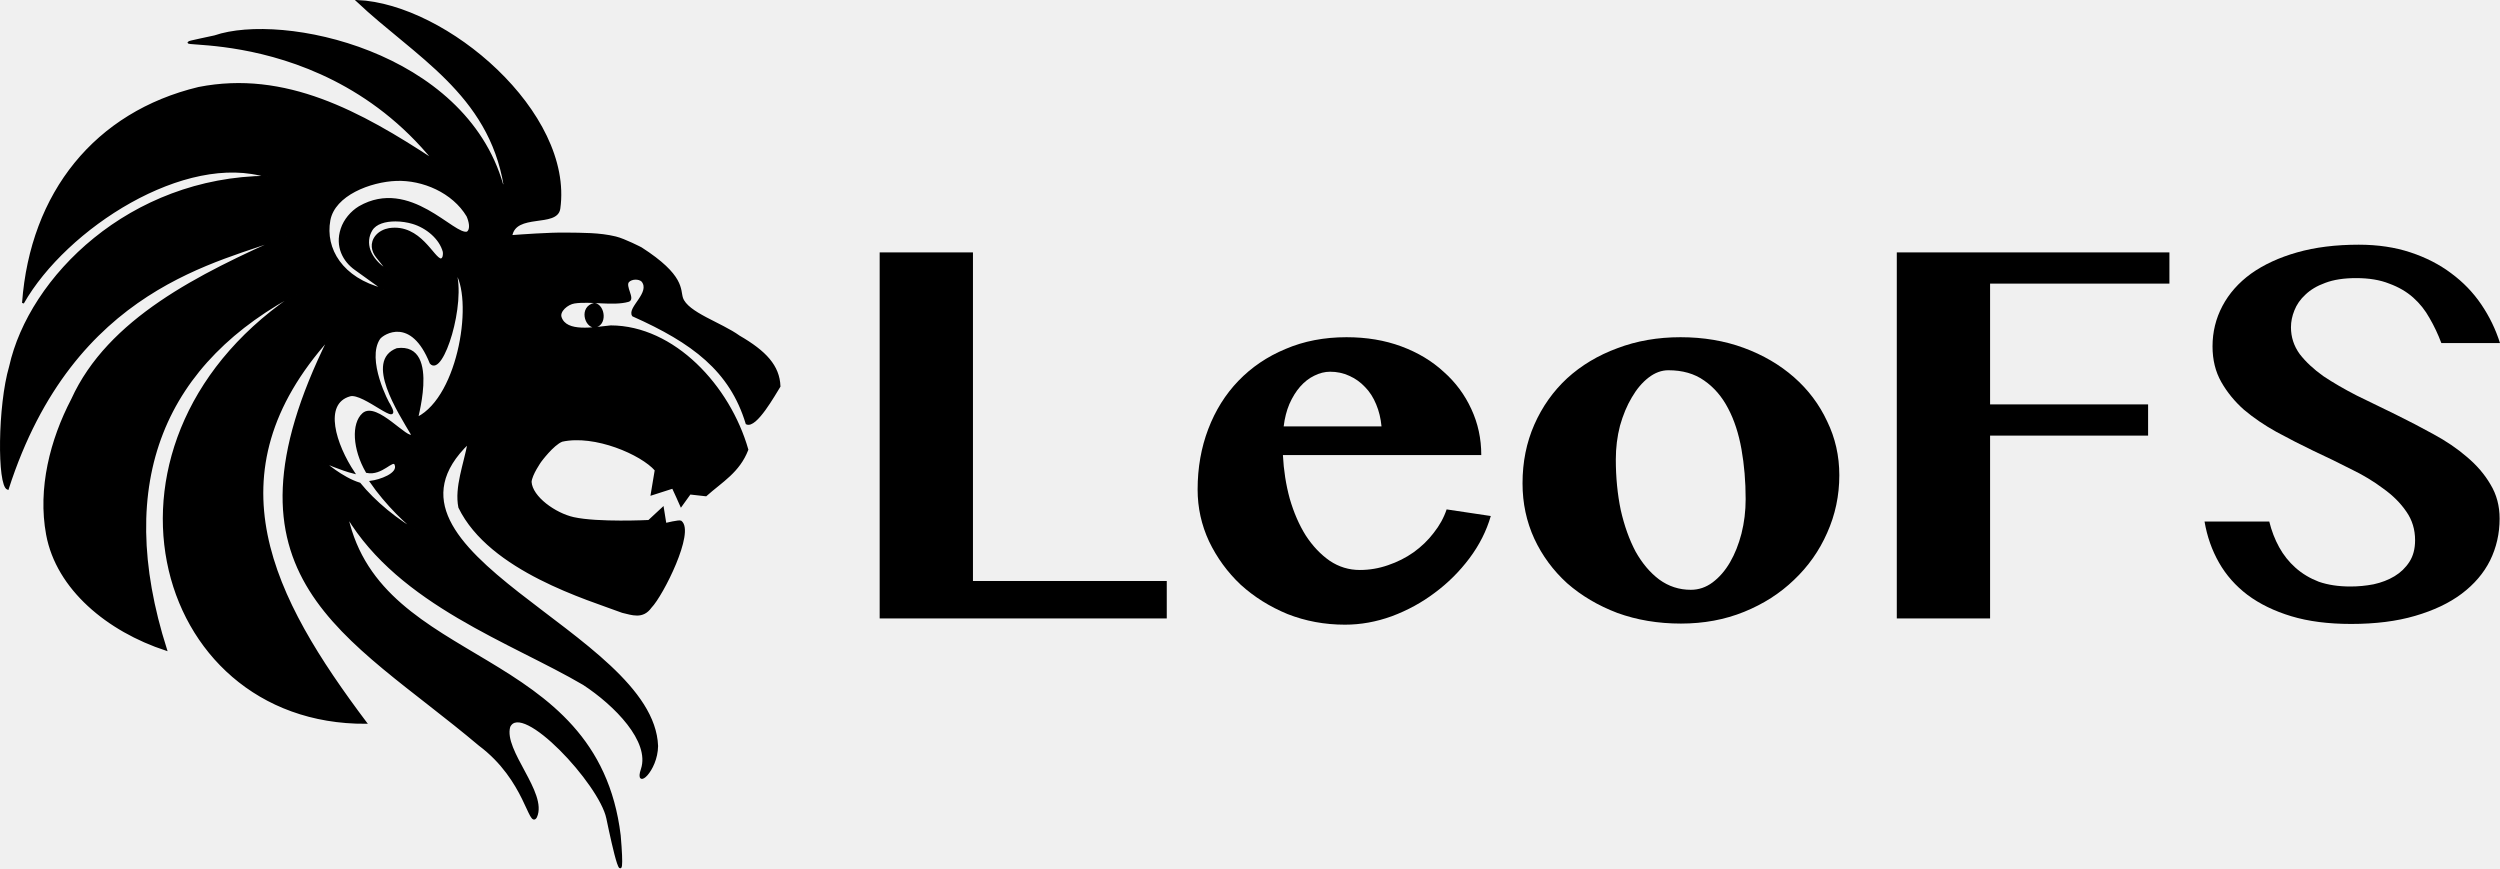
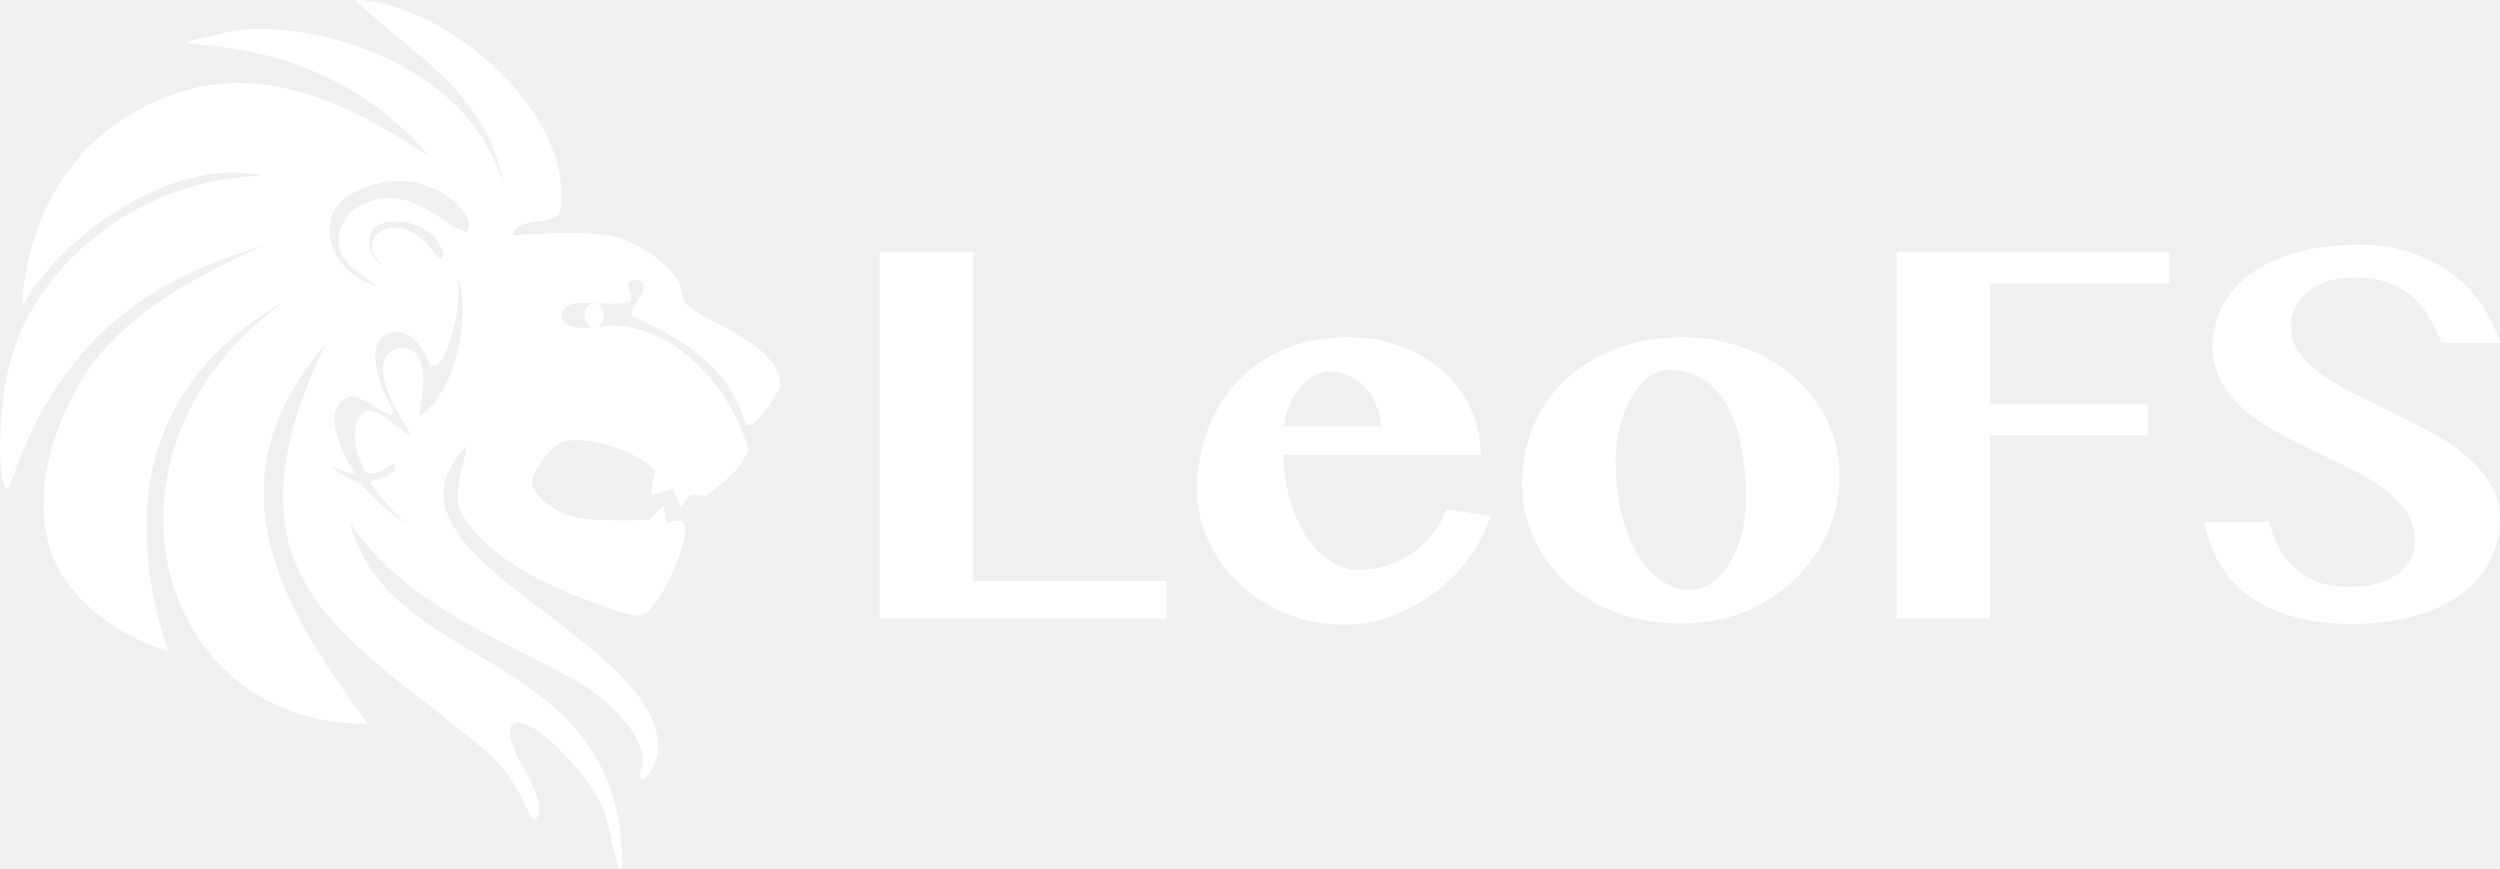
- <svg xmlns="http://www.w3.org/2000/svg" xmlns:ns1="http://www.openswatchbook.org/uri/2009/osb" width="1308.004" height="454.335" id="svg2" version="1.1" style="enable-background:new">
-   <defs id="defs4">
-     <linearGradient id="linearGradient5641" ns1:paint="solid">
-       <stop style="stop-color:#000000;stop-opacity:1;" offset="0" id="stop5643" />
-     </linearGradient>
-     <linearGradient id="linearGradient5612" ns1:paint="solid">
-       <stop style="stop-color:#000000;stop-opacity:1;" offset="0" id="stop5614" />
-     </linearGradient>
-     <linearGradient id="linearGradient5373" ns1:paint="solid">
-       <stop style="stop-color:#ffffff;stop-opacity:1;" offset="0" id="stop5375" />
-     </linearGradient>
-     <linearGradient id="linearGradient5349" ns1:paint="solid">
-       <stop style="stop-color:#000000;stop-opacity:1;" offset="0" id="stop5351" />
-     </linearGradient>
-   </defs>
-   <g id="layer3" style="display:inline" transform="translate(-44.44529,-82.11412)">
-     <path style="fill:#000000;fill-opacity:1;stroke:#000000;stroke-width:1;stroke-opacity:1" d="m 186.938,0.5 c 30.3,28.621 69.067,48.289 77.094,96.688 L 262.812,96.719 C 242.866,26.917 147.577,6.878 112.344,19 61.9,30.022 162.174,3.961 227.062,83.969 188.483,58.63 149.217,37.112 103.969,46 50.066,58.962 16.305,100.831 12.031,158.531 34.418,119.172 96.853,78.882 140,92.469 67.927,93.076 15.647,145.162 5.281,191.781 -0.737,212.22 -0.983,253.939 4.062,255.75 38.363,149.224 115.359,136.966 149.938,123.5 104.144,143.711 56.786,167.107 37.75,209 c -11.076,21.222 -17.57,46.589 -13.125,70.656 5.251,28.431 31.765,50.29 62.281,60.281 -28.27,-88.567 -0.753,-151.079 70.75,-187.875 -118.425,76.005 -79.102,226.742 33.781,226.125 -48.975,-65.181 -83.093,-129.91 -19.281,-201.125 -62.281,125.671 9.548,154.349 78.719,212.688 24.417,18.276 26.151,43.795 29.594,37.625 5.612,-12.515 -17.636,-34.563 -14,-47.188 6.579,-14.095 47.489,29.817 51.25,47.875 3.132,15.035 9.542,44.42 6.531,9.031 -12.096,-99.949 -124.879,-86.749 -142.594,-166.688 -0.009,-0.117 0.011,-0.225 0,-0.344 27.663,46.13 86.147,65.818 123.719,87.875 16.465,10.789 35.244,29.781 30.469,44.469 -3.716,10.802 7.797,0.958 7.969,-12.094 -2.175,-59.381 -158.685,-100.963 -98.656,-158.656 -2.062,11.272 -6.933,23.29 -4.844,33.781 16.08,33.117 67.889,48.107 85.344,54.719 5.011,1.144 10.552,3.476 14.812,-2.531 6.131,-6.292 22.661,-39.358 15.719,-44.75 -0.807,-0.529 -8.031,1.25 -8.031,1.25 l -1.344,-8.375 -7.344,6.812 c 0,0 -26.551,1.328 -39.375,-1.5 -9.671,-2.147 -21.97,-10.857 -22.469,-18.938 0.289,-3.956 5.125,-10.781 5.125,-10.781 0,0 6.439,-8.79 11.25,-10.719 17.251,-3.835 41.731,6.877 49.062,15.312 l -2.125,12.75 11.094,-3.562 c 5.372,11.699 0.189,0.365 4.312,9.531 l 4.625,-6.438 8.344,0.938 c 8.36,-7.437 17.231,-12.306 21.719,-23.906 -9.508,-33.25 -38.519,-64.389 -71.469,-64.5 -8.825,0.877 -23.378,3.751 -26.219,-4.656 -1.139,-3.37 3.475,-7.252 7.188,-7.812 8.426,-1.273 20.281,1.419 28.219,-0.844 3.278,-0.934 -2.366,-7.764 0,-10.219 1.687,-1.75 5.493,-1.896 7.281,-0.25 5.064,6.197 -7.565,14.142 -4.844,18.125 31.19,13.931 51.025,28.648 59.438,56.469 4.836,2.345 14.616,-15.319 17.219,-19.438 -0.409,-10.634 -7.385,-18.121 -21.156,-26.094 -9.432,-6.844 -27.233,-12.208 -29.844,-20.094 -1.427,-4.31 1.149,-11.596 -21.438,-26.094 0,0 -8.638,-4.487 -13.312,-5.625 -8.512,-2.072 -17.428,-1.909 -26.188,-2.031 -8.504,-0.118 -23.394,0.961 -28.406,1.344 1.997,-12.595 23.818,-4.828 25.156,-14.406 C 299.65,59.071 233.614,2.577 186.938,0.5 z m 20.406,93.656 c 13.892,-0.517 29.695,6.253 37.219,18.812 1.161,2.641 2.316,6.938 0,8.656 -6.957,2.394 -30.079,-28.498 -56.531,-13.281 -4.185,2.539 -7.748,6.755 -9.281,11.406 -3.067,9.304 1.222,16.843 7.156,21.062 4.906,3.488 14.656,10.531 14.656,10.531 -21.702,-5.513 -30.995,-21.097 -28.219,-36.125 2.474,-13.391 21.402,-20.557 35,-21.062 z m -0.438,21.188 c 3.157,0.004 6.356,0.516 9.031,1.312 7.287,2.17 14.404,8.008 16.25,15.094 0.17,1.417 0.044,3.611 -1.438,4 -3.998,-0.104 -10.921,-18.326 -27.125,-15.906 -2.585,0.444 -5.132,1.749 -6.688,3.625 -3.112,3.752 -2.105,7.966 0.281,10.938 1.973,2.456 5.875,7.406 5.875,7.406 -10.35,-6.3 -12.616,-15.094 -8.719,-21.531 2.17,-3.585 7.27,-4.944 12.531,-4.938 z m 31.156,26.219 c 10.348,13.881 2.637,65.791 -19.562,77.031 -2.387,5.865 12.577,-39.111 -10.781,-35.938 -16.385,6.21 0.719,32.607 7.969,44.906 -2.053,3.582 -18.773,-17.221 -25.719,-11 -5.656,5.066 -5.066,18.328 1.906,30.375 7.95,1.699 13.686,-7.374 15.062,-3.938 2.048,5.112 -8.421,8.489 -12.969,9.062 7.72,11.303 20.021,23.486 26.344,27.219 -12.477,-6.72 -24.536,-16.862 -32.125,-26.25 -9.419,-2.881 -19.026,-11.482 -18.75,-11.344 0,0 9.271,4.075 15.688,5.656 -9.762,-14.622 -16.735,-36.331 -2.062,-40.469 7.212,-2.034 27.985,18.028 20.688,4.906 -0.524,-0.426 -12.854,-23.604 -5.281,-34.75 2.03,-2.672 16.899,-12.043 26.844,12.906 6.091,7.01 18.248,-31.173 12.75,-48.375 z M 311,158.969 c -7.649,1.775 -4.668,11.92 0,11.938 6.372,-0.705 5.197,-11.121 0,-11.938 z" transform="translate(44.44529,82.11412)" id="path3072" />
+ <svg xmlns="http://www.w3.org/2000/svg" version="1.1" id="svg2" x="0px" y="0px" viewBox="0 0 1308 454.3" style="enable-background:new 0 0 1308 454.3;" xml:space="preserve">
+   <style type="text/css">
+ 	.st0{fill:#FFFFFF;stroke:#FFFFFF;}
+ 	.st1{display:none;}
+ 	.st2{fill:#FFFFFF;}
+ </style>
+   <defs>
+ 	
+ 		</defs>
+   <g id="layer3" transform="translate(-44.44529,-82.11412)">
+     <path id="path3072" class="st0" d="M231.4,82.6c30.3,28.6,69.1,48.3,77.1,96.7l-1.2-0.5   C287.3,109,192,89,156.8,101.1c-50.4,11,49.8-15,114.7,65c-38.6-25.3-77.8-46.9-123.1-38c-53.9,13-87.7,54.8-91.9,112.5   c22.4-39.4,84.8-79.6,128-66.1c-72.1,0.6-124.4,52.7-134.7,99.3c-6,20.4-6.3,62.2-1.2,64c34.3-106.5,111.3-118.8,145.9-132.2   c-45.8,20.2-93.2,43.6-112.2,85.5c-11.1,21.2-17.6,46.6-13.1,70.7c5.3,28.4,31.8,50.3,62.3,60.3c-28.3-88.6-0.8-151.1,70.8-187.9   c-118.4,76-79.1,226.7,33.8,226.1c-49-65.2-83.1-129.9-19.3-201.1c-62.3,125.7,9.5,154.3,78.7,212.7c24.4,18.3,26.2,43.8,29.6,37.6   c5.6-12.5-17.6-34.6-14-47.2c6.6-14.1,47.5,29.8,51.2,47.9c3.1,15,9.5,44.4,6.5,9c-12.1-99.9-124.9-86.7-142.6-166.7   c0-0.1,0-0.2,0-0.3c27.7,46.1,86.1,65.8,123.7,87.9c16.5,10.8,35.2,29.8,30.5,44.5c-3.7,10.8,7.8,1,8-12.1   c-2.2-59.4-158.7-101-98.7-158.7c-2.1,11.3-6.9,23.3-4.8,33.8c16.1,33.1,67.9,48.1,85.3,54.7c5,1.1,10.6,3.5,14.8-2.5   c6.1-6.3,22.7-39.4,15.7-44.8c-0.8-0.5-8,1.2-8,1.2l-1.3-8.4l-7.3,6.8c0,0-26.6,1.3-39.4-1.5c-9.7-2.1-22-10.9-22.5-18.9   c0.3-4,5.1-10.8,5.1-10.8s6.4-8.8,11.2-10.7c17.3-3.8,41.7,6.9,49.1,15.3l-2.1,12.8l11.1-3.6c5.4,11.7,0.2,0.4,4.3,9.5l4.6-6.4   l8.3,0.9c8.4-7.4,17.2-12.3,21.7-23.9C426,284.1,397,253,364,252.9c-8.8,0.9-23.4,3.8-26.2-4.7c-1.1-3.4,3.5-7.3,7.2-7.8   c8.4-1.3,20.3,1.4,28.2-0.8c3.3-0.9-2.4-7.8,0-10.2c1.7-1.8,5.5-1.9,7.3-0.2c5.1,6.2-7.6,14.1-4.8,18.1   c31.2,13.9,51,28.6,59.4,56.5c4.8,2.3,14.6-15.3,17.2-19.4c-0.4-10.6-7.4-18.1-21.2-26.1c-9.4-6.8-27.2-12.2-29.8-20.1   c-1.4-4.3,1.1-11.6-21.4-26.1c0,0-8.6-4.5-13.3-5.6c-8.5-2.1-17.4-1.9-26.2-2c-8.5-0.1-23.4,1-28.4,1.3c2-12.6,23.8-4.8,25.2-14.4   C344.1,141.2,278.1,84.7,231.4,82.6z M251.8,176.3c13.9-0.5,29.7,6.3,37.2,18.8c1.2,2.6,2.3,6.9,0,8.7c-7,2.4-30.1-28.5-56.5-13.3   c-4.2,2.5-7.7,6.8-9.3,11.4c-3.1,9.3,1.2,16.8,7.2,21.1c4.9,3.5,14.7,10.5,14.7,10.5c-21.7-5.5-31-21.1-28.2-36.1   C219.3,183.9,238.2,176.8,251.8,176.3z M251.4,197.5c3.2,0,6.4,0.5,9,1.3c7.3,2.2,14.4,8,16.2,15.1c0.2,1.4,0,3.6-1.4,4   c-4-0.1-10.9-18.3-27.1-15.9c-2.6,0.4-5.1,1.7-6.7,3.6c-3.1,3.8-2.1,8,0.3,10.9c2,2.5,5.9,7.4,5.9,7.4   c-10.3-6.3-12.6-15.1-8.7-21.5C241,198.8,246.1,197.5,251.4,197.5z M282.5,223.7c10.3,13.9,2.6,65.8-19.6,77   c-2.4,5.9,12.6-39.1-10.8-35.9c-16.4,6.2,0.7,32.6,8,44.9c-2.1,3.6-18.8-17.2-25.7-11c-5.7,5.1-5.1,18.3,1.9,30.4   c8,1.7,13.7-7.4,15.1-3.9c2,5.1-8.4,8.5-13,9.1c7.7,11.3,20,23.5,26.3,27.2c-12.5-6.7-24.5-16.9-32.1-26.2   c-9.4-2.9-19-11.5-18.8-11.3c0,0,9.3,4.1,15.7,5.7c-9.8-14.6-16.7-36.3-2.1-40.5c7.2-2,28,18,20.7,4.9c-0.5-0.4-12.9-23.6-5.3-34.8   c2-2.7,16.9-12,26.8,12.9C275.8,279.1,288,240.9,282.5,223.7z M355.4,241.1c-7.6,1.8-4.7,11.9,0,11.9   C361.8,252.3,360.6,241.9,355.4,241.1z" />
  </g>
-   <g id="layer8" style="display:none" transform="translate(-44.44529,-82.11412)" />
-   <g id="layer9" style="display:none" transform="translate(-44.44529,-82.11412)" />
-   <g id="layer10" style="display:inline" transform="translate(-44.44529,-82.11412)">
-     <g transform="matrix(1.593694,0,0,1.536708,-25.36323,-45.27342)" style="font-size:256px;font-style:normal;font-variant:normal;font-weight:bold;font-stretch:normal;text-align:start;line-height:100%;letter-spacing:0px;word-spacing:0px;writing-mode:lr-tb;text-anchor:start;fill:#000000;fill-opacity:1;stroke:none;font-family:Sinhala MN;-inkscape-font-specification:Sinhala MN Bold" id="text6340">
-       <path d="m 332.594,168.831 30.625,0 0,111.875 63.625,0 0,12.75 -94.25,0 0,-124.625" id="path6460" />
-       <path d="m 485.349,295.581 c -6.667,0 -12.958,-1.208 -18.875,-3.625 -5.833,-2.5 -10.958,-5.833 -15.375,-10 -4.333,-4.25 -7.792,-9.167 -10.375,-14.75 -2.5,-5.583 -3.75,-11.458 -3.75,-17.625 0,-7.417 1.167,-14.292 3.5,-20.625 2.333,-6.333 5.625,-11.792 9.875,-16.375 4.333,-4.667 9.5,-8.292 15.5,-10.875 6,-2.667 12.667,-4 20,-4 6.583,10e-5 12.583,1.042 18,3.125 5.417,2.083 10.042,4.958 13.875,8.625 3.917,3.583 6.958,7.833 9.125,12.75 2.167,4.833 3.25,10.042 3.25,15.625 l -65.125,0 c 0.25,5.167 1,10.125 2.25,14.875 1.333,4.75 3.083,8.917 5.25,12.5 2.25,3.583 4.875,6.458 7.875,8.625 3,2.083 6.292,3.125 9.875,3.125 3.167,2e-5 6.25,-0.542 9.25,-1.625 3.083,-1.083 5.875,-2.542 8.375,-4.375 2.583,-1.917 4.792,-4.125 6.625,-6.625 1.917,-2.5 3.333,-5.167 4.25,-8 l 14.5,2.25 c -1.417,5.083 -3.75,9.875 -7,14.375 -3.25,4.5 -7.042,8.417 -11.375,11.75 -4.25,3.333 -8.958,6 -14.125,8 -5.083,1.917 -10.208,2.875 -15.375,2.875 m 12,-67.5 c -0.25,-2.75 -0.833,-5.25 -1.75,-7.5 -0.917,-2.333 -2.125,-4.292 -3.625,-5.875 -1.5,-1.667 -3.25,-2.958 -5.25,-3.875 -1.917,-0.917 -4,-1.375 -6.25,-1.375 -1.75,9e-5 -3.5,0.458 -5.25,1.375 -1.667,0.833 -3.208,2.083 -4.625,3.75 -1.333,1.583 -2.5,3.542 -3.5,5.875 -0.917,2.25 -1.542,4.792 -1.875,7.625 l 32.125,0" id="path6462" />
-       <path d="m 595.642,295.206 c -7.5,0 -14.458,-1.208 -20.875,-3.625 -6.333,-2.5 -11.833,-5.875 -16.5,-10.125 -4.583,-4.333 -8.167,-9.375 -10.75,-15.125 -2.583,-5.833 -3.875,-12.125 -3.875,-18.875 0,-7.25 1.292,-13.917 3.875,-20 2.583,-6.083 6.167,-11.333 10.75,-15.75 4.667,-4.417 10.167,-7.833 16.5,-10.25 6.333,-2.5 13.25,-3.75 20.75,-3.75 7.5,10e-5 14.417,1.208 20.75,3.625 6.333,2.417 11.833,5.75 16.5,10 4.667,4.25 8.292,9.25 10.875,15 2.667,5.667 4,11.792 4,18.375 -1.1e-4,6.917 -1.333,13.458 -4,19.625 -2.583,6.083 -6.208,11.417 -10.875,16 -4.583,4.583 -10.042,8.208 -16.375,10.875 -6.333,2.667 -13.25,4 -20.75,4 m 3.25,-11.5 c 2.583,1e-5 4.958,-0.833 7.125,-2.5 2.25,-1.75 4.167,-4.042 5.75,-6.875 1.583,-2.833 2.833,-6.083 3.75,-9.75 0.917,-3.75 1.375,-7.667 1.375,-11.75 -8e-5,-6 -0.458,-11.667 -1.375,-17 -0.917,-5.333 -2.375,-9.958 -4.375,-13.875 -2,-4 -4.625,-7.167 -7.875,-9.5 -3.167,-2.333 -7.083,-3.5 -11.75,-3.5 -2.25,9e-5 -4.417,0.833 -6.5,2.5 -2.083,1.667 -3.917,3.917 -5.5,6.75 -1.583,2.75 -2.875,5.958 -3.875,9.625 -0.917,3.667 -1.375,7.5 -1.375,11.5 -4e-5,6.083 0.542,11.833 1.625,17.25 1.167,5.333 2.792,10.042 4.875,14.125 2.167,4 4.75,7.167 7.75,9.5 3.083,2.333 6.542,3.5 10.375,3.5" id="path6464" />
-       <path d="m 756.012,168.831 0,10.625 -58.875,0 0,41.125 51.875,0 0,10.625 -51.875,0 0,62.25 -30.625,0 0,-124.625 89.5,0" id="path6466" />
-       <path d="m 815.665,295.331 c -7.5,0 -14.042,-0.875 -19.625,-2.625 -5.583,-1.75 -10.375,-4.167 -14.375,-7.25 -3.917,-3.083 -7.042,-6.75 -9.375,-11 -2.333,-4.25 -3.917,-8.917 -4.75,-14 l 21.25,0 c 0.75,3.167 1.833,6.083 3.25,8.75 1.417,2.667 3.208,5 5.375,7 2.167,2 4.708,3.583 7.625,4.75 3,1.083 6.458,1.625 10.375,1.625 2.583,1e-5 5.125,-0.25 7.625,-0.75 2.583,-0.583 4.875,-1.5 6.875,-2.75 2,-1.25 3.625,-2.875 4.875,-4.875 1.25,-2 1.875,-4.458 1.875,-7.375 -8e-5,-3.667 -0.958,-6.917 -2.875,-9.75 -1.917,-2.917 -4.458,-5.542 -7.625,-7.875 -3.083,-2.417 -6.625,-4.625 -10.625,-6.625 -3.917,-2.083 -7.958,-4.125 -12.125,-6.125 -4.167,-2.083 -8.25,-4.25 -12.25,-6.5 -3.917,-2.25 -7.458,-4.75 -10.625,-7.5 -3.083,-2.833 -5.583,-6 -7.5,-9.5 -1.917,-3.5 -2.875,-7.542 -2.875,-12.125 -10e-6,-4.917 1.083,-9.5 3.25,-13.75 2.167,-4.25 5.292,-7.917 9.375,-11 4.167,-3.083 9.208,-5.5 15.125,-7.25 5.917,-1.75 12.667,-2.625 20.25,-2.625 6.25,1.3e-4 11.917,0.875 17,2.625 5.083,1.75 9.542,4.125 13.375,7.125 3.917,3 7.208,6.542 9.875,10.625 2.667,4.083 4.708,8.458 6.125,13.125 l -19.25,0 c -1.083,-3 -2.375,-5.833 -3.875,-8.5 -1.417,-2.667 -3.208,-5 -5.375,-7 -2.167,-2 -4.792,-3.583 -7.875,-4.75 -3,-1.25 -6.625,-1.875 -10.875,-1.875 -4,1.2e-4 -7.375,0.542 -10.125,1.625 -2.667,1 -4.833,2.333 -6.5,4 -1.667,1.583 -2.875,3.375 -3.625,5.375 -0.75,1.917 -1.125,3.833 -1.125,5.75 -4e-5,3.333 0.958,6.375 2.875,9.125 2,2.667 4.583,5.167 7.75,7.5 3.25,2.25 6.917,4.458 11,6.625 4.167,2.083 8.375,4.208 12.625,6.375 4.25,2.167 8.417,4.417 12.5,6.75 4.167,2.333 7.833,4.917 11,7.75 3.25,2.833 5.833,5.958 7.75,9.375 2,3.417 3,7.292 3,11.625 -1.1e-4,5.083 -1.042,9.833 -3.125,14.25 -2.083,4.333 -5.208,8.125 -9.375,11.375 -4.083,3.167 -9.167,5.667 -15.25,7.5 -6,1.833 -13,2.75 -21,2.75" id="path6468" />
+   <g id="layer8" transform="translate(-44.44529,-82.11412)" class="st1">
+ </g>
+   <g id="layer9" transform="translate(-44.44529,-82.11412)" class="st1">
+ </g>
+   <g id="layer10" transform="translate(-44.44529,-82.11412)">
+     <g id="text6340" transform="matrix(1.593694,0,0,1.536708,-25.36323,-45.27342)">
+       <path id="path6460" class="st2" d="M332.6,168.8h30.6v111.9h63.6v12.8h-94.2V168.8" />
+       <path id="path6462" class="st2" d="M485.3,295.6c-6.7,0-13-1.2-18.9-3.6    c-5.8-2.5-11-5.8-15.4-10c-4.3-4.2-7.8-9.2-10.4-14.8c-2.5-5.6-3.8-11.5-3.8-17.6c0-7.4,1.2-14.3,3.5-20.6    c2.3-6.3,5.6-11.8,9.9-16.4c4.3-4.7,9.5-8.3,15.5-10.9c6-2.7,12.7-4,20-4c6.6,0,12.6,1,18,3.1c5.4,2.1,10,5,13.9,8.6    c3.9,3.6,7,7.8,9.1,12.8c2.2,4.8,3.2,10,3.2,15.6H465c0.2,5.2,1,10.1,2.2,14.9c1.3,4.8,3.1,8.9,5.2,12.5c2.2,3.6,4.9,6.5,7.9,8.6    c3,2.1,6.3,3.1,9.9,3.1c3.2,0,6.2-0.5,9.2-1.6c3.1-1.1,5.9-2.5,8.4-4.4c2.6-1.9,4.8-4.1,6.6-6.6c1.9-2.5,3.3-5.2,4.2-8l14.5,2.2    c-1.4,5.1-3.8,9.9-7,14.4c-3.3,4.5-7,8.4-11.4,11.8c-4.3,3.3-9,6-14.1,8C495.6,294.6,490.5,295.6,485.3,295.6 M497.3,228.1    c-0.3-2.7-0.8-5.2-1.8-7.5c-0.9-2.3-2.1-4.3-3.6-5.9c-1.5-1.7-3.3-3-5.2-3.9c-1.9-0.9-4-1.4-6.2-1.4c-1.8,0-3.5,0.5-5.2,1.4    c-1.7,0.8-3.2,2.1-4.6,3.8c-1.3,1.6-2.5,3.5-3.5,5.9c-0.9,2.3-1.5,4.8-1.9,7.6H497.3" />
+       <path id="path6464" class="st2" d="M595.6,295.2c-7.5,0-14.5-1.2-20.9-3.6    c-6.3-2.5-11.8-5.9-16.5-10.1c-4.6-4.3-8.2-9.4-10.8-15.1c-2.6-5.8-3.9-12.1-3.9-18.9c0-7.2,1.3-13.9,3.9-20    c2.6-6.1,6.2-11.3,10.8-15.8c4.7-4.4,10.2-7.8,16.5-10.2c6.3-2.5,13.2-3.7,20.8-3.8c7.5,0,14.4,1.2,20.8,3.6    c6.3,2.4,11.8,5.8,16.5,10c4.7,4.3,8.3,9.3,10.9,15c2.7,5.7,4,11.8,4,18.4c0,6.9-1.3,13.5-4,19.6c-2.6,6.1-6.2,11.4-10.9,16    c-4.6,4.6-10,8.2-16.4,10.9C610.1,293.9,603.1,295.2,595.6,295.2 M598.9,283.7c2.6,0,5-0.8,7.1-2.5c2.2-1.7,4.2-4,5.8-6.9    c1.6-2.8,2.8-6.1,3.8-9.8c0.9-3.7,1.4-7.7,1.4-11.8c0-6-0.5-11.7-1.4-17c-0.9-5.3-2.4-10-4.4-13.9c-2-4-4.6-7.2-7.9-9.5    c-3.2-2.3-7.1-3.5-11.8-3.5c-2.3,0-4.4,0.8-6.5,2.5c-2.1,1.7-3.9,3.9-5.5,6.8c-1.6,2.8-2.9,6-3.9,9.6c-0.9,3.7-1.4,7.5-1.4,11.5    c0,6.1,0.5,11.8,1.6,17.2c1.2,5.3,2.8,10,4.9,14.1c2.2,4,4.7,7.2,7.8,9.5C591.6,282.5,595.1,283.7,598.9,283.7" />
+       <path id="path6466" class="st2" d="M756,168.8v10.6h-58.9v41.1H749v10.6h-51.9v62.3h-30.6V168.8    H756" />
+       <path id="path6468" class="st2" d="M815.7,295.3c-7.5,0-14-0.9-19.6-2.6    c-5.6-1.8-10.4-4.2-14.4-7.2c-3.9-3.1-7-6.7-9.4-11c-2.3-4.2-3.9-8.9-4.8-14h21.2c0.8,3.2,1.8,6.1,3.2,8.8c1.4,2.7,3.2,5,5.4,7    c2.2,2,4.7,3.6,7.6,4.8c3,1.1,6.5,1.6,10.4,1.6c2.6,0,5.1-0.2,7.6-0.8c2.6-0.6,4.9-1.5,6.9-2.8c2-1.2,3.6-2.9,4.9-4.9    c1.2-2,1.9-4.5,1.9-7.4c0-3.7-1-6.9-2.9-9.8c-1.9-2.9-4.5-5.5-7.6-7.9c-3.1-2.4-6.6-4.6-10.6-6.6c-3.9-2.1-8-4.1-12.1-6.1    c-4.2-2.1-8.3-4.2-12.2-6.5c-3.9-2.2-7.5-4.7-10.6-7.5c-3.1-2.8-5.6-6-7.5-9.5c-1.9-3.5-2.9-7.5-2.9-12.1c0-4.9,1.1-9.5,3.2-13.8    c2.2-4.2,5.3-7.9,9.4-11c4.2-3.1,9.2-5.5,15.1-7.2c5.9-1.7,12.7-2.6,20.2-2.6c6.2,0,11.9,0.9,17,2.6c5.1,1.8,9.5,4.1,13.4,7.1    c3.9,3,7.2,6.5,9.9,10.6c2.7,4.1,4.7,8.5,6.1,13.1h-19.2c-1.1-3-2.4-5.8-3.9-8.5c-1.4-2.7-3.2-5-5.4-7c-2.2-2-4.8-3.6-7.9-4.8    c-3-1.2-6.6-1.9-10.9-1.9c-4,0-7.4,0.5-10.1,1.6c-2.7,1-4.8,2.3-6.5,4c-1.7,1.6-2.9,3.4-3.6,5.4c-0.8,1.9-1.1,3.8-1.1,5.8    c0,3.3,1,6.4,2.9,9.1c2,2.7,4.6,5.2,7.8,7.5c3.2,2.3,6.9,4.5,11,6.6c4.2,2.1,8.4,4.2,12.6,6.4c4.2,2.2,8.4,4.4,12.5,6.8    c4.2,2.3,7.8,4.9,11,7.8c3.2,2.8,5.8,6,7.8,9.4c2,3.4,3,7.3,3,11.6c0,5.1-1,9.8-3.1,14.2c-2.1,4.3-5.2,8.1-9.4,11.4    c-4.1,3.2-9.2,5.7-15.2,7.5C830.7,294.4,823.7,295.3,815.7,295.3" />
    </g>
  </g>
</svg>
